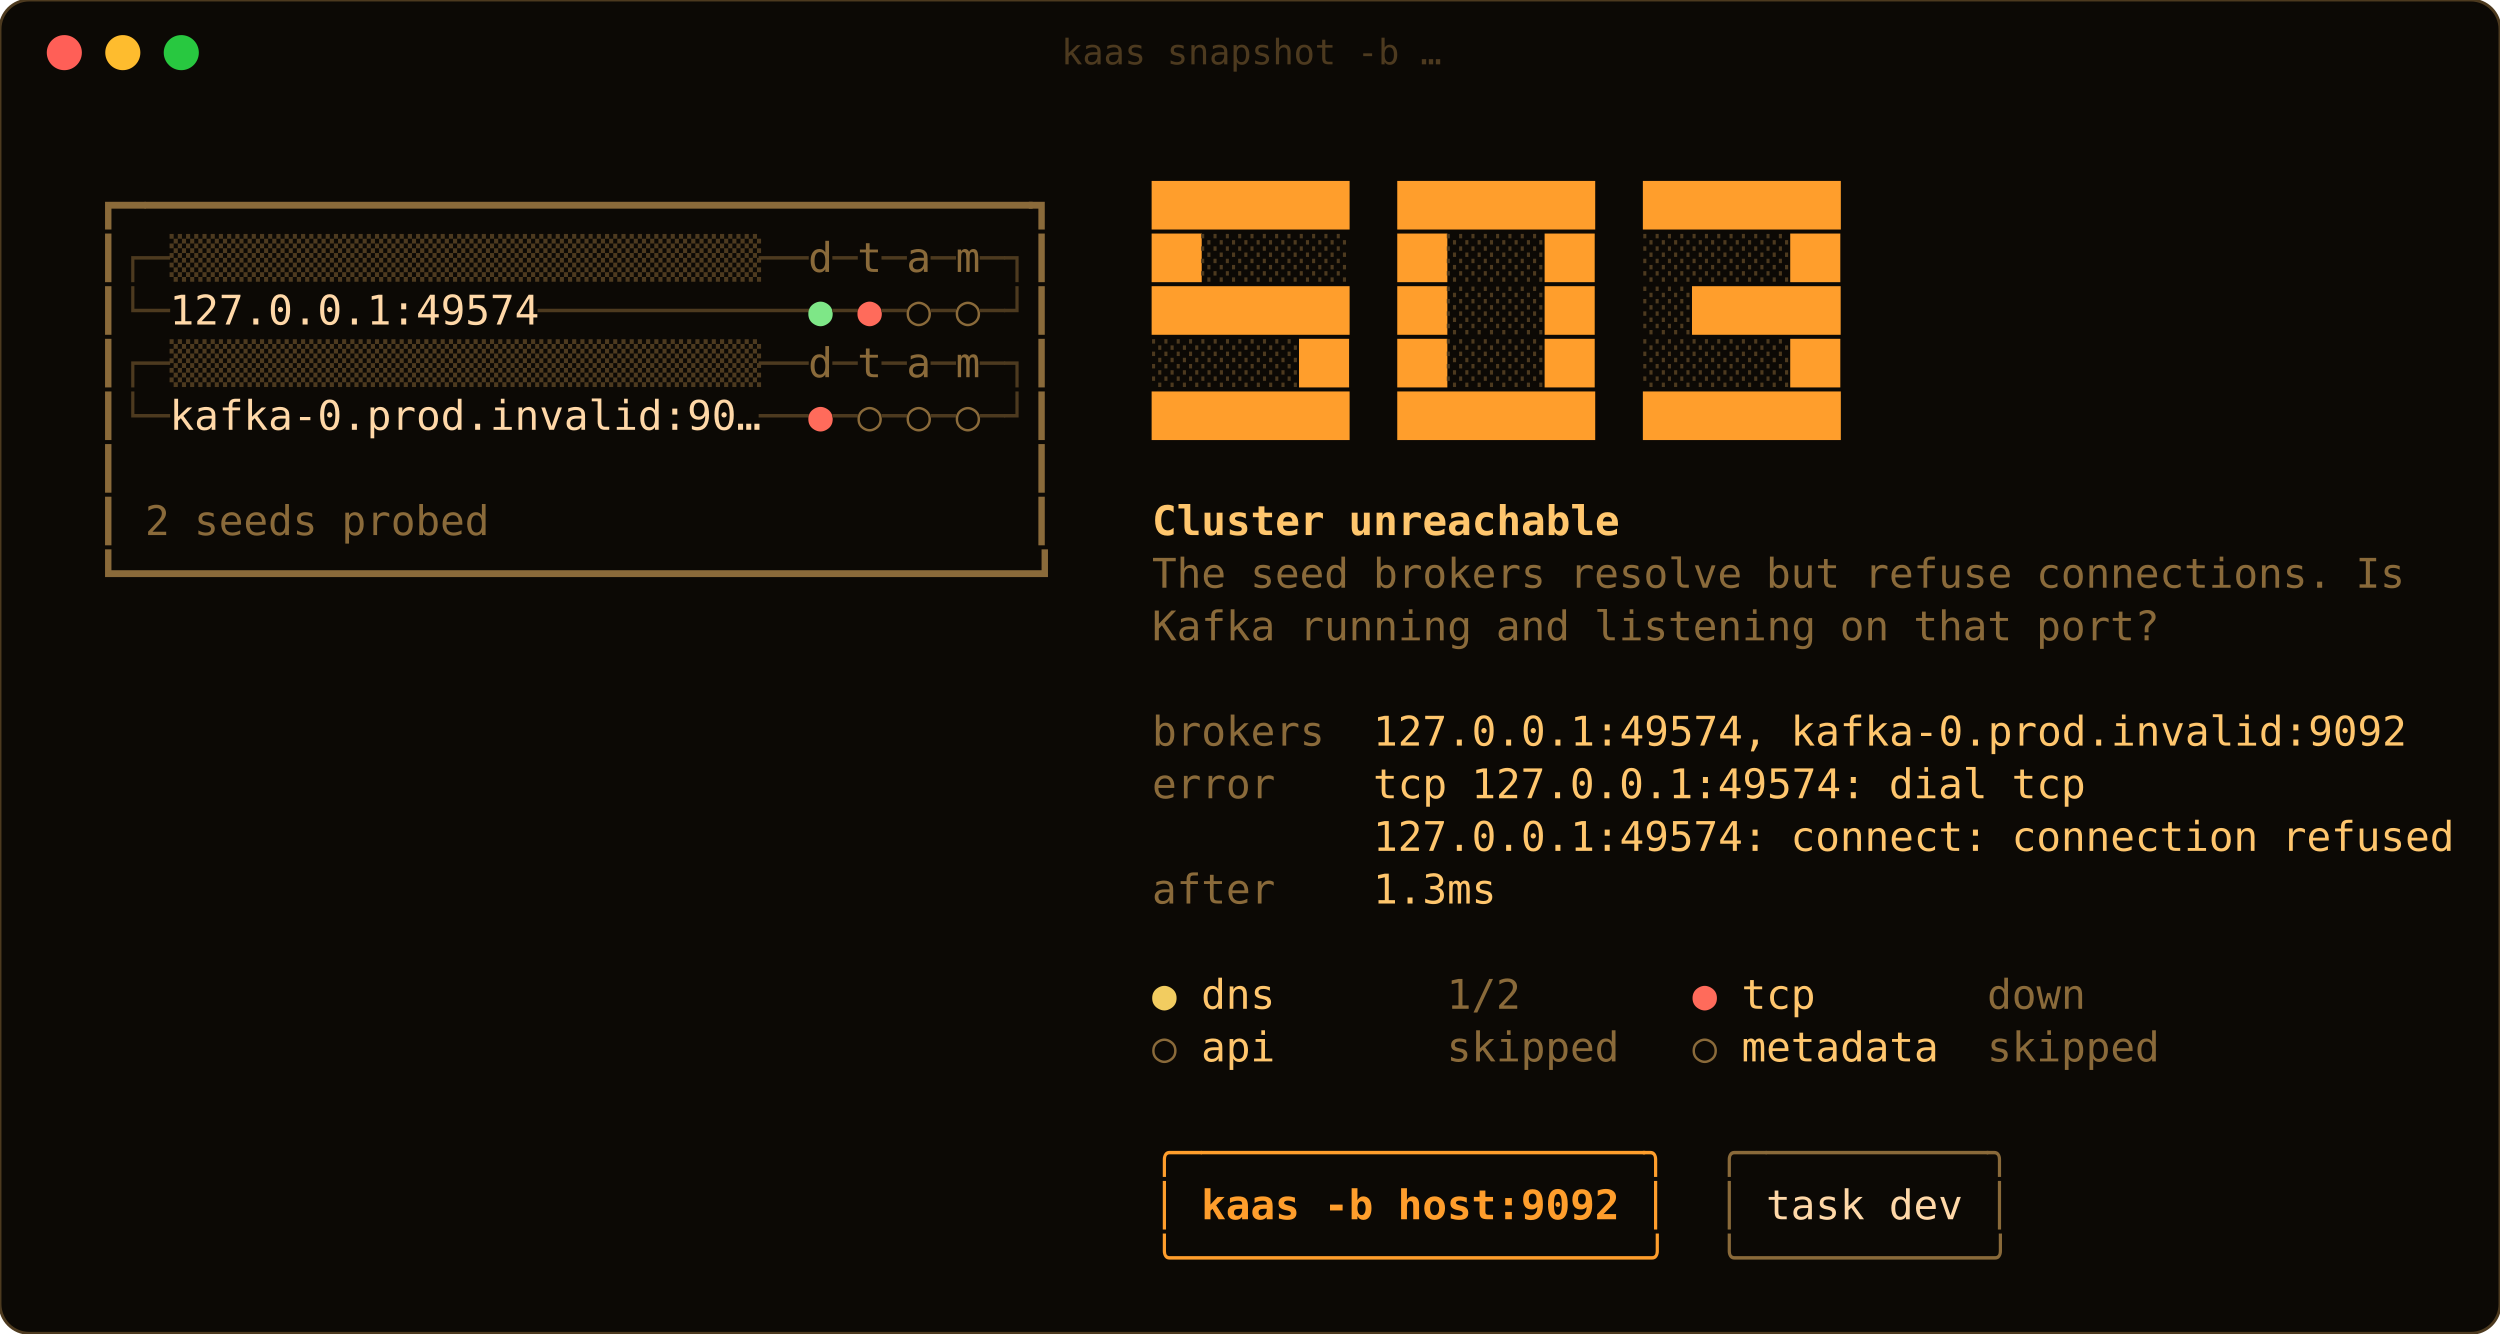
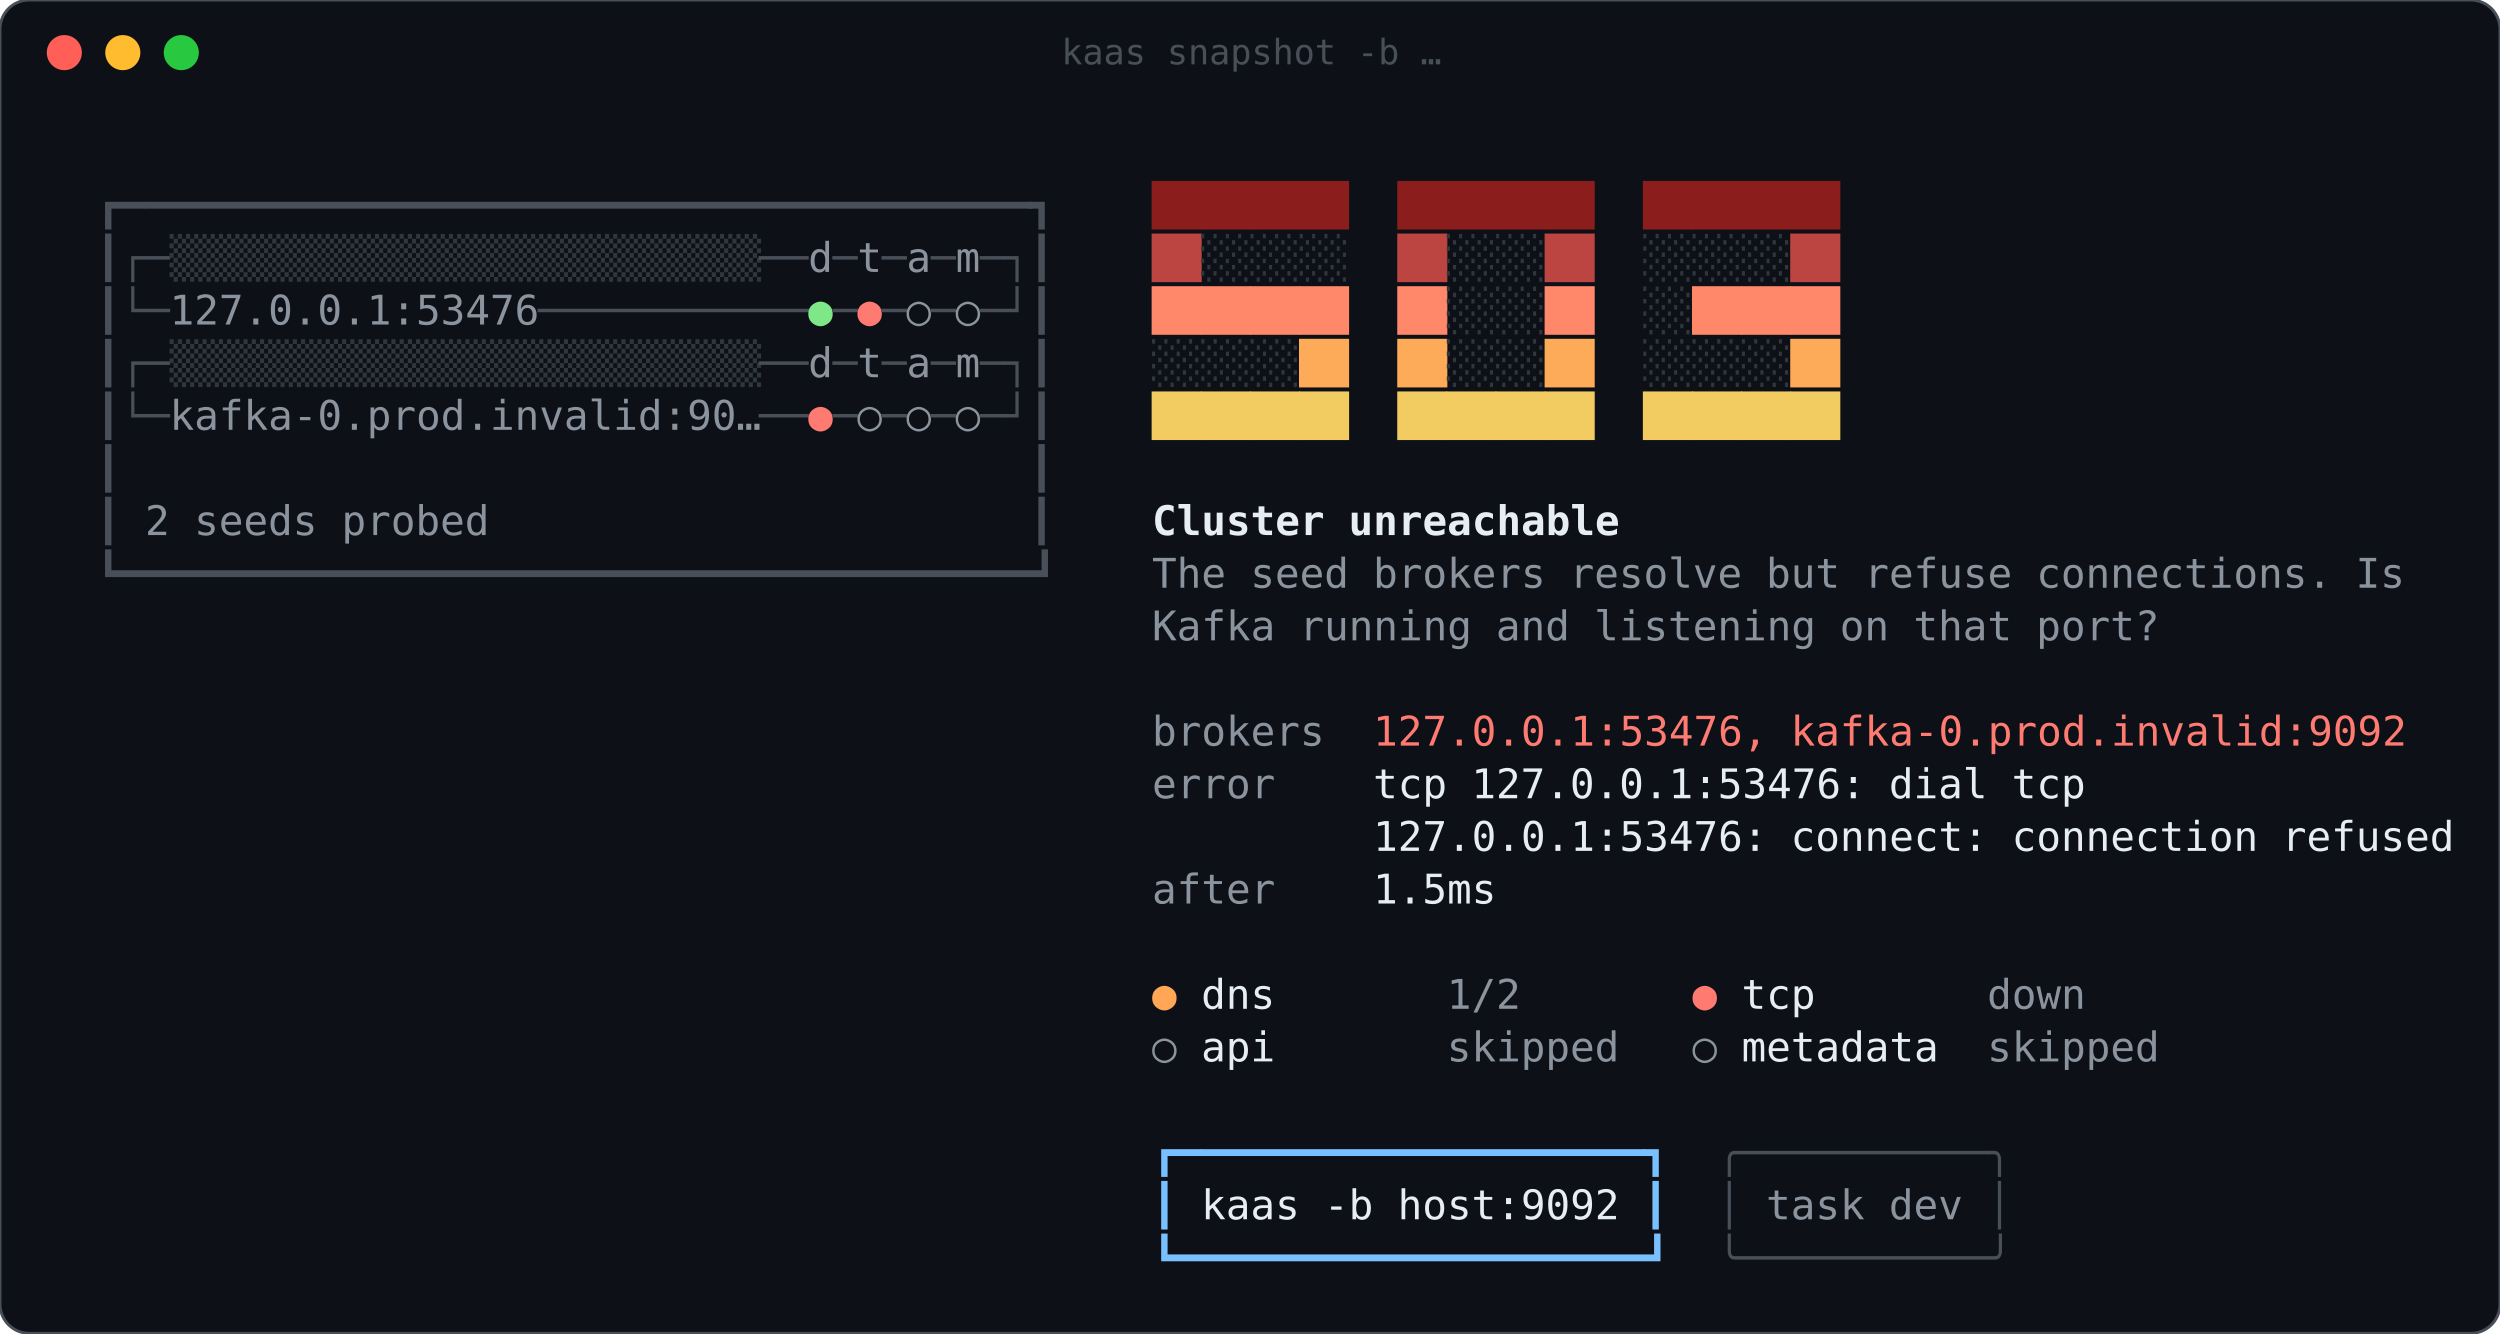
<svg xmlns="http://www.w3.org/2000/svg" width="855" height="456" viewBox="0 0 855 456" role="img" aria-label="kaas snapshot -b …">
-   <rect width="100%" height="100%" rx="10" fill="#0c0905" stroke="#4d3a1f" />
+   <rect width="100%" height="100%" rx="10" fill="#0d1117" stroke="#484f58" />
  <circle cx="22" cy="18" r="6" fill="#ff5f57" />
  <circle cx="42" cy="18" r="6" fill="#febc2e" />
  <circle cx="62" cy="18" r="6" fill="#28c840" />
-   <text x="428" y="22" fill="#4d3a1f" font-family="ui-monospace,SFMono-Regular,Menlo,Consolas,monospace" font-size="12" text-anchor="middle">kaas snapshot -b …</text>
+   <text x="428" y="22" fill="#484f58" font-family="ui-monospace,SFMono-Regular,Menlo,Consolas,monospace" font-size="12" text-anchor="middle">kaas snapshot -b …</text>
  <g font-family="ui-monospace,SFMono-Regular,Menlo,Consolas,'DejaVu Sans Mono',monospace" font-size="14" xml:space="preserve">
-     <text x="32.8" y="75.0" fill="#8a6a3a" textLength="16.8" lengthAdjust="spacingAndGlyphs">┏━</text>
-     <text x="49.6" y="75.0" fill="#8a6a3a" textLength="302.4" lengthAdjust="spacingAndGlyphs">━━━━━━━━━━━━━━━━━━━━━━━━━━━━━━━━━━━━</text>
-     <text x="352.0" y="75.0" fill="#8a6a3a" textLength="8.4" lengthAdjust="spacingAndGlyphs">┓</text>
-     <text x="394.0" y="75.0" fill="#ff9e2c" textLength="67.2" lengthAdjust="spacingAndGlyphs">████████</text>
-     <text x="478.0" y="75.0" fill="#ff9e2c" textLength="67.2" lengthAdjust="spacingAndGlyphs">████████</text>
-     <text x="562.0" y="75.0" fill="#ff9e2c" textLength="67.2" lengthAdjust="spacingAndGlyphs">████████</text>
-     <text x="32.8" y="93.0" fill="#8a6a3a" textLength="8.4" lengthAdjust="spacingAndGlyphs">┃</text>
-     <text x="41.2" y="93.0" fill="#4d3a1f" textLength="16.8" lengthAdjust="spacingAndGlyphs">┌─</text>
-     <text x="58.0" y="93.0" fill="#4d3a1f" textLength="201.6" lengthAdjust="spacingAndGlyphs">▒▒▒▒▒▒▒▒▒▒▒▒▒▒▒▒▒▒▒▒▒▒▒▒</text>
-     <text x="259.6" y="93.0" fill="#4d3a1f" textLength="16.8" lengthAdjust="spacingAndGlyphs">──</text>
-     <text x="276.4" y="93.0" fill="#8a6a3a" textLength="8.4" lengthAdjust="spacingAndGlyphs">d</text>
-     <text x="284.8" y="93.0" fill="#4d3a1f" textLength="8.4" lengthAdjust="spacingAndGlyphs">─</text>
-     <text x="293.2" y="93.0" fill="#8a6a3a" textLength="8.4" lengthAdjust="spacingAndGlyphs">t</text>
-     <text x="301.6" y="93.0" fill="#4d3a1f" textLength="8.4" lengthAdjust="spacingAndGlyphs">─</text>
-     <text x="310.0" y="93.0" fill="#8a6a3a" textLength="8.4" lengthAdjust="spacingAndGlyphs">a</text>
-     <text x="318.4" y="93.0" fill="#4d3a1f" textLength="8.4" lengthAdjust="spacingAndGlyphs">─</text>
-     <text x="326.8" y="93.0" fill="#8a6a3a" textLength="8.4" lengthAdjust="spacingAndGlyphs">m</text>
-     <text x="335.2" y="93.0" fill="#4d3a1f" textLength="8.4" lengthAdjust="spacingAndGlyphs">─</text>
-     <text x="343.6" y="93.0" fill="#4d3a1f" textLength="8.4" lengthAdjust="spacingAndGlyphs">┐</text>
-     <text x="352.0" y="93.0" fill="#8a6a3a" textLength="8.4" lengthAdjust="spacingAndGlyphs">┃</text>
-     <text x="394.0" y="93.0" fill="#ff9e2c" textLength="16.8" lengthAdjust="spacingAndGlyphs">██</text>
-     <text x="410.8" y="93.0" fill="#4d3a1f" textLength="50.4" lengthAdjust="spacingAndGlyphs">░░░░░░</text>
-     <text x="478.0" y="93.0" fill="#ff9e2c" textLength="16.8" lengthAdjust="spacingAndGlyphs">██</text>
-     <text x="494.8" y="93.0" fill="#4d3a1f" textLength="33.6" lengthAdjust="spacingAndGlyphs">░░░░</text>
-     <text x="528.4" y="93.0" fill="#ff9e2c" textLength="16.8" lengthAdjust="spacingAndGlyphs">██</text>
-     <text x="562.0" y="93.0" fill="#4d3a1f" textLength="50.4" lengthAdjust="spacingAndGlyphs">░░░░░░</text>
-     <text x="612.4" y="93.0" fill="#ff9e2c" textLength="16.8" lengthAdjust="spacingAndGlyphs">██</text>
-     <text x="32.8" y="111.0" fill="#8a6a3a" textLength="8.4" lengthAdjust="spacingAndGlyphs">┃</text>
-     <text x="41.2" y="111.0" fill="#4d3a1f" textLength="16.8" lengthAdjust="spacingAndGlyphs">└─</text>
-     <text x="58.0" y="111.0" fill="#ffd8a8" textLength="126.0" lengthAdjust="spacingAndGlyphs">127.0.0.1:49574</text>
-     <text x="184.0" y="111.0" fill="#4d3a1f" textLength="92.4" lengthAdjust="spacingAndGlyphs">───────────</text>
+     <text x="32.8" y="75.0" fill="#484f58" textLength="16.8" lengthAdjust="spacingAndGlyphs">┏━</text>
+     <text x="49.6" y="75.0" fill="#484f58" textLength="302.4" lengthAdjust="spacingAndGlyphs">━━━━━━━━━━━━━━━━━━━━━━━━━━━━━━━━━━━━</text>
+     <text x="352.0" y="75.0" fill="#484f58" textLength="8.4" lengthAdjust="spacingAndGlyphs">┓</text>
+     <text x="394.0" y="75.0" fill="#8b1d1d" textLength="16.8" lengthAdjust="spacingAndGlyphs">██</text>
+     <text x="410.8" y="75.0" fill="#8b1d1d" textLength="16.8" lengthAdjust="spacingAndGlyphs">██</text>
+     <text x="427.6" y="75.0" fill="#8b1d1d" textLength="16.8" lengthAdjust="spacingAndGlyphs">██</text>
+     <text x="444.4" y="75.0" fill="#8b1d1d" textLength="16.8" lengthAdjust="spacingAndGlyphs">██</text>
+     <text x="478.0" y="75.0" fill="#8b1d1d" textLength="16.8" lengthAdjust="spacingAndGlyphs">██</text>
+     <text x="494.8" y="75.0" fill="#8b1d1d" textLength="16.8" lengthAdjust="spacingAndGlyphs">██</text>
+     <text x="511.6" y="75.0" fill="#8b1d1d" textLength="16.8" lengthAdjust="spacingAndGlyphs">██</text>
+     <text x="528.4" y="75.0" fill="#8b1d1d" textLength="16.8" lengthAdjust="spacingAndGlyphs">██</text>
+     <text x="562.0" y="75.0" fill="#8b1d1d" textLength="16.8" lengthAdjust="spacingAndGlyphs">██</text>
+     <text x="578.8" y="75.0" fill="#8b1d1d" textLength="16.8" lengthAdjust="spacingAndGlyphs">██</text>
+     <text x="595.6" y="75.0" fill="#8b1d1d" textLength="16.8" lengthAdjust="spacingAndGlyphs">██</text>
+     <text x="612.4" y="75.0" fill="#8b1d1d" textLength="16.8" lengthAdjust="spacingAndGlyphs">██</text>
+     <text x="32.8" y="93.0" fill="#484f58" textLength="8.4" lengthAdjust="spacingAndGlyphs">┃</text>
+     <text x="41.2" y="93.0" fill="#484f58" textLength="16.8" lengthAdjust="spacingAndGlyphs">┌─</text>
+     <text x="58.0" y="93.0" fill="#30363d" textLength="201.6" lengthAdjust="spacingAndGlyphs">▒▒▒▒▒▒▒▒▒▒▒▒▒▒▒▒▒▒▒▒▒▒▒▒</text>
+     <text x="259.6" y="93.0" fill="#484f58" textLength="16.8" lengthAdjust="spacingAndGlyphs">──</text>
+     <text x="276.4" y="93.0" fill="#8b949e" textLength="8.4" lengthAdjust="spacingAndGlyphs">d</text>
+     <text x="284.8" y="93.0" fill="#484f58" textLength="8.4" lengthAdjust="spacingAndGlyphs">─</text>
+     <text x="293.2" y="93.0" fill="#8b949e" textLength="8.4" lengthAdjust="spacingAndGlyphs">t</text>
+     <text x="301.6" y="93.0" fill="#484f58" textLength="8.4" lengthAdjust="spacingAndGlyphs">─</text>
+     <text x="310.0" y="93.0" fill="#8b949e" textLength="8.4" lengthAdjust="spacingAndGlyphs">a</text>
+     <text x="318.4" y="93.0" fill="#484f58" textLength="8.4" lengthAdjust="spacingAndGlyphs">─</text>
+     <text x="326.8" y="93.0" fill="#8b949e" textLength="8.4" lengthAdjust="spacingAndGlyphs">m</text>
+     <text x="335.2" y="93.0" fill="#484f58" textLength="8.4" lengthAdjust="spacingAndGlyphs">─</text>
+     <text x="343.6" y="93.0" fill="#484f58" textLength="8.4" lengthAdjust="spacingAndGlyphs">┐</text>
+     <text x="352.0" y="93.0" fill="#484f58" textLength="8.4" lengthAdjust="spacingAndGlyphs">┃</text>
+     <text x="394.0" y="93.0" fill="#bd4541" textLength="16.8" lengthAdjust="spacingAndGlyphs">██</text>
+     <text x="410.8" y="93.0" fill="#30363d" textLength="50.4" lengthAdjust="spacingAndGlyphs">░░░░░░</text>
+     <text x="478.0" y="93.0" fill="#bd4541" textLength="16.8" lengthAdjust="spacingAndGlyphs">██</text>
+     <text x="494.8" y="93.0" fill="#30363d" textLength="33.6" lengthAdjust="spacingAndGlyphs">░░░░</text>
+     <text x="528.4" y="93.0" fill="#bd4541" textLength="16.8" lengthAdjust="spacingAndGlyphs">██</text>
+     <text x="562.0" y="93.0" fill="#30363d" textLength="50.4" lengthAdjust="spacingAndGlyphs">░░░░░░</text>
+     <text x="612.4" y="93.0" fill="#bd4541" textLength="16.8" lengthAdjust="spacingAndGlyphs">██</text>
+     <text x="32.8" y="111.0" fill="#484f58" textLength="8.4" lengthAdjust="spacingAndGlyphs">┃</text>
+     <text x="41.2" y="111.0" fill="#484f58" textLength="16.8" lengthAdjust="spacingAndGlyphs">└─</text>
+     <text x="58.0" y="111.0" fill="#8b949e" textLength="126.0" lengthAdjust="spacingAndGlyphs">127.0.0.1:53476</text>
+     <text x="184.0" y="111.0" fill="#484f58" textLength="92.4" lengthAdjust="spacingAndGlyphs">───────────</text>
    <text x="276.4" y="111.0" fill="#7ee787" textLength="8.4" lengthAdjust="spacingAndGlyphs">●</text>
-     <text x="284.8" y="111.0" fill="#4d3a1f" textLength="8.4" lengthAdjust="spacingAndGlyphs">─</text>
-     <text x="293.2" y="111.0" fill="#ff6b5b" textLength="8.4" lengthAdjust="spacingAndGlyphs">●</text>
-     <text x="301.6" y="111.0" fill="#4d3a1f" textLength="8.4" lengthAdjust="spacingAndGlyphs">─</text>
-     <text x="310.0" y="111.0" fill="#8a6a3a" textLength="8.4" lengthAdjust="spacingAndGlyphs">○</text>
-     <text x="318.4" y="111.0" fill="#4d3a1f" textLength="8.4" lengthAdjust="spacingAndGlyphs">─</text>
-     <text x="326.8" y="111.0" fill="#8a6a3a" textLength="8.4" lengthAdjust="spacingAndGlyphs">○</text>
-     <text x="335.2" y="111.0" fill="#4d3a1f" textLength="8.4" lengthAdjust="spacingAndGlyphs">─</text>
-     <text x="343.6" y="111.0" fill="#4d3a1f" textLength="8.4" lengthAdjust="spacingAndGlyphs">┘</text>
-     <text x="352.0" y="111.0" fill="#8a6a3a" textLength="8.4" lengthAdjust="spacingAndGlyphs">┃</text>
-     <text x="394.0" y="111.0" fill="#ff9e2c" textLength="67.2" lengthAdjust="spacingAndGlyphs">████████</text>
-     <text x="478.0" y="111.0" fill="#ff9e2c" textLength="16.8" lengthAdjust="spacingAndGlyphs">██</text>
-     <text x="494.8" y="111.0" fill="#4d3a1f" textLength="33.6" lengthAdjust="spacingAndGlyphs">░░░░</text>
-     <text x="528.4" y="111.0" fill="#ff9e2c" textLength="16.8" lengthAdjust="spacingAndGlyphs">██</text>
-     <text x="562.0" y="111.0" fill="#4d3a1f" textLength="16.8" lengthAdjust="spacingAndGlyphs">░░</text>
-     <text x="578.8" y="111.0" fill="#ff9e2c" textLength="50.4" lengthAdjust="spacingAndGlyphs">██████</text>
-     <text x="32.8" y="129.0" fill="#8a6a3a" textLength="8.4" lengthAdjust="spacingAndGlyphs">┃</text>
-     <text x="41.2" y="129.0" fill="#4d3a1f" textLength="16.8" lengthAdjust="spacingAndGlyphs">┌─</text>
-     <text x="58.0" y="129.0" fill="#4d3a1f" textLength="201.6" lengthAdjust="spacingAndGlyphs">▒▒▒▒▒▒▒▒▒▒▒▒▒▒▒▒▒▒▒▒▒▒▒▒</text>
-     <text x="259.6" y="129.0" fill="#4d3a1f" textLength="16.8" lengthAdjust="spacingAndGlyphs">──</text>
-     <text x="276.4" y="129.0" fill="#8a6a3a" textLength="8.4" lengthAdjust="spacingAndGlyphs">d</text>
-     <text x="284.8" y="129.0" fill="#4d3a1f" textLength="8.4" lengthAdjust="spacingAndGlyphs">─</text>
-     <text x="293.2" y="129.0" fill="#8a6a3a" textLength="8.4" lengthAdjust="spacingAndGlyphs">t</text>
-     <text x="301.6" y="129.0" fill="#4d3a1f" textLength="8.4" lengthAdjust="spacingAndGlyphs">─</text>
-     <text x="310.0" y="129.0" fill="#8a6a3a" textLength="8.4" lengthAdjust="spacingAndGlyphs">a</text>
-     <text x="318.4" y="129.0" fill="#4d3a1f" textLength="8.4" lengthAdjust="spacingAndGlyphs">─</text>
-     <text x="326.8" y="129.0" fill="#8a6a3a" textLength="8.4" lengthAdjust="spacingAndGlyphs">m</text>
-     <text x="335.2" y="129.0" fill="#4d3a1f" textLength="8.4" lengthAdjust="spacingAndGlyphs">─</text>
-     <text x="343.6" y="129.0" fill="#4d3a1f" textLength="8.4" lengthAdjust="spacingAndGlyphs">┐</text>
-     <text x="352.0" y="129.0" fill="#8a6a3a" textLength="8.4" lengthAdjust="spacingAndGlyphs">┃</text>
-     <text x="394.0" y="129.0" fill="#4d3a1f" textLength="50.4" lengthAdjust="spacingAndGlyphs">░░░░░░</text>
-     <text x="444.4" y="129.0" fill="#ff9e2c" textLength="16.8" lengthAdjust="spacingAndGlyphs">██</text>
-     <text x="478.0" y="129.0" fill="#ff9e2c" textLength="16.8" lengthAdjust="spacingAndGlyphs">██</text>
-     <text x="494.8" y="129.0" fill="#4d3a1f" textLength="33.6" lengthAdjust="spacingAndGlyphs">░░░░</text>
-     <text x="528.4" y="129.0" fill="#ff9e2c" textLength="16.8" lengthAdjust="spacingAndGlyphs">██</text>
-     <text x="562.0" y="129.0" fill="#4d3a1f" textLength="50.4" lengthAdjust="spacingAndGlyphs">░░░░░░</text>
-     <text x="612.4" y="129.0" fill="#ff9e2c" textLength="16.8" lengthAdjust="spacingAndGlyphs">██</text>
-     <text x="32.8" y="147.0" fill="#8a6a3a" textLength="8.4" lengthAdjust="spacingAndGlyphs">┃</text>
-     <text x="41.2" y="147.0" fill="#4d3a1f" textLength="16.8" lengthAdjust="spacingAndGlyphs">└─</text>
-     <text x="58.0" y="147.0" fill="#ffd8a8" textLength="201.6" lengthAdjust="spacingAndGlyphs">kafka-0.prod.invalid:90…</text>
-     <text x="259.6" y="147.0" fill="#4d3a1f" textLength="16.8" lengthAdjust="spacingAndGlyphs">──</text>
-     <text x="276.4" y="147.0" fill="#ff6b5b" textLength="8.4" lengthAdjust="spacingAndGlyphs">●</text>
-     <text x="284.8" y="147.0" fill="#4d3a1f" textLength="8.4" lengthAdjust="spacingAndGlyphs">─</text>
-     <text x="293.2" y="147.0" fill="#8a6a3a" textLength="8.4" lengthAdjust="spacingAndGlyphs">○</text>
-     <text x="301.6" y="147.0" fill="#4d3a1f" textLength="8.4" lengthAdjust="spacingAndGlyphs">─</text>
-     <text x="310.0" y="147.0" fill="#8a6a3a" textLength="8.4" lengthAdjust="spacingAndGlyphs">○</text>
-     <text x="318.4" y="147.0" fill="#4d3a1f" textLength="8.4" lengthAdjust="spacingAndGlyphs">─</text>
-     <text x="326.8" y="147.0" fill="#8a6a3a" textLength="8.4" lengthAdjust="spacingAndGlyphs">○</text>
-     <text x="335.2" y="147.0" fill="#4d3a1f" textLength="8.4" lengthAdjust="spacingAndGlyphs">─</text>
-     <text x="343.6" y="147.0" fill="#4d3a1f" textLength="8.4" lengthAdjust="spacingAndGlyphs">┘</text>
-     <text x="352.0" y="147.0" fill="#8a6a3a" textLength="8.4" lengthAdjust="spacingAndGlyphs">┃</text>
-     <text x="394.0" y="147.0" fill="#ff9e2c" textLength="67.2" lengthAdjust="spacingAndGlyphs">████████</text>
-     <text x="478.0" y="147.0" fill="#ff9e2c" textLength="67.2" lengthAdjust="spacingAndGlyphs">████████</text>
-     <text x="562.0" y="147.0" fill="#ff9e2c" textLength="67.2" lengthAdjust="spacingAndGlyphs">████████</text>
-     <text x="32.8" y="165.0" fill="#8a6a3a" textLength="8.4" lengthAdjust="spacingAndGlyphs">┃</text>
-     <text x="352.0" y="165.0" fill="#8a6a3a" textLength="8.4" lengthAdjust="spacingAndGlyphs">┃</text>
-     <text x="32.8" y="183.0" fill="#8a6a3a" textLength="8.4" lengthAdjust="spacingAndGlyphs">┃</text>
-     <text x="49.6" y="183.0" fill="#8a6a3a" textLength="8.4" lengthAdjust="spacingAndGlyphs">2</text>
-     <text x="66.4" y="183.0" fill="#8a6a3a" textLength="42.0" lengthAdjust="spacingAndGlyphs">seeds</text>
-     <text x="116.8" y="183.0" fill="#8a6a3a" textLength="50.4" lengthAdjust="spacingAndGlyphs">probed</text>
-     <text x="352.0" y="183.0" fill="#8a6a3a" textLength="8.4" lengthAdjust="spacingAndGlyphs">┃</text>
-     <text x="394.0" y="183.0" fill="#ffc66d" font-weight="bold" textLength="58.8" lengthAdjust="spacingAndGlyphs">Cluster</text>
-     <text x="461.2" y="183.0" fill="#ffc66d" font-weight="bold" textLength="92.4" lengthAdjust="spacingAndGlyphs">unreachable</text>
-     <text x="32.8" y="201.0" fill="#8a6a3a" textLength="327.6" lengthAdjust="spacingAndGlyphs">┗━━━━━━━━━━━━━━━━━━━━━━━━━━━━━━━━━━━━━┛</text>
-     <text x="394.0" y="201.0" fill="#8a6a3a" textLength="25.2" lengthAdjust="spacingAndGlyphs">The</text>
-     <text x="427.6" y="201.0" fill="#8a6a3a" textLength="33.6" lengthAdjust="spacingAndGlyphs">seed</text>
-     <text x="469.6" y="201.0" fill="#8a6a3a" textLength="58.8" lengthAdjust="spacingAndGlyphs">brokers</text>
-     <text x="536.8" y="201.0" fill="#8a6a3a" textLength="58.8" lengthAdjust="spacingAndGlyphs">resolve</text>
-     <text x="604.0" y="201.0" fill="#8a6a3a" textLength="25.2" lengthAdjust="spacingAndGlyphs">but</text>
-     <text x="637.6" y="201.0" fill="#8a6a3a" textLength="50.4" lengthAdjust="spacingAndGlyphs">refuse</text>
-     <text x="696.4" y="201.0" fill="#8a6a3a" textLength="100.8" lengthAdjust="spacingAndGlyphs">connections.</text>
-     <text x="805.6" y="201.0" fill="#8a6a3a" textLength="16.8" lengthAdjust="spacingAndGlyphs">Is</text>
-     <text x="394.0" y="219.0" fill="#8a6a3a" textLength="42.0" lengthAdjust="spacingAndGlyphs">Kafka</text>
-     <text x="444.4" y="219.0" fill="#8a6a3a" textLength="58.8" lengthAdjust="spacingAndGlyphs">running</text>
-     <text x="511.6" y="219.0" fill="#8a6a3a" textLength="25.2" lengthAdjust="spacingAndGlyphs">and</text>
-     <text x="545.2" y="219.0" fill="#8a6a3a" textLength="75.6" lengthAdjust="spacingAndGlyphs">listening</text>
-     <text x="629.2" y="219.0" fill="#8a6a3a" textLength="16.8" lengthAdjust="spacingAndGlyphs">on</text>
-     <text x="654.4" y="219.0" fill="#8a6a3a" textLength="33.6" lengthAdjust="spacingAndGlyphs">that</text>
-     <text x="696.4" y="219.0" fill="#8a6a3a" textLength="42.0" lengthAdjust="spacingAndGlyphs">port?</text>
-     <text x="394.0" y="255.0" fill="#8a6a3a" textLength="58.8" lengthAdjust="spacingAndGlyphs">brokers</text>
-     <text x="469.6" y="255.0" fill="#ffc66d" textLength="134.4" lengthAdjust="spacingAndGlyphs">127.0.0.1:49574,</text>
-     <text x="612.4" y="255.0" fill="#ffc66d" textLength="210.0" lengthAdjust="spacingAndGlyphs">kafka-0.prod.invalid:9092</text>
-     <text x="394.0" y="273.0" fill="#8a6a3a" textLength="42.0" lengthAdjust="spacingAndGlyphs">error</text>
-     <text x="469.6" y="273.0" fill="#ffc66d" textLength="25.2" lengthAdjust="spacingAndGlyphs">tcp</text>
-     <text x="503.2" y="273.0" fill="#ffc66d" textLength="134.4" lengthAdjust="spacingAndGlyphs">127.0.0.1:49574:</text>
-     <text x="646.0" y="273.0" fill="#ffc66d" textLength="33.6" lengthAdjust="spacingAndGlyphs">dial</text>
-     <text x="688.0" y="273.0" fill="#ffc66d" textLength="25.2" lengthAdjust="spacingAndGlyphs">tcp</text>
-     <text x="469.6" y="291.0" fill="#ffc66d" textLength="134.4" lengthAdjust="spacingAndGlyphs">127.0.0.1:49574:</text>
-     <text x="612.4" y="291.0" fill="#ffc66d" textLength="67.2" lengthAdjust="spacingAndGlyphs">connect:</text>
-     <text x="688.0" y="291.0" fill="#ffc66d" textLength="84.0" lengthAdjust="spacingAndGlyphs">connection</text>
-     <text x="780.4" y="291.0" fill="#ffc66d" textLength="58.8" lengthAdjust="spacingAndGlyphs">refused</text>
-     <text x="394.0" y="309.0" fill="#8a6a3a" textLength="42.0" lengthAdjust="spacingAndGlyphs">after</text>
-     <text x="469.6" y="309.0" fill="#ffc66d" textLength="42.0" lengthAdjust="spacingAndGlyphs">1.3ms</text>
-     <text x="394.0" y="345.0" fill="#f2cc60" textLength="8.4" lengthAdjust="spacingAndGlyphs">●</text>
-     <text x="410.8" y="345.0" fill="#ffc66d" textLength="25.2" lengthAdjust="spacingAndGlyphs">dns</text>
-     <text x="494.8" y="345.0" fill="#8a6a3a" textLength="25.2" lengthAdjust="spacingAndGlyphs">1/2</text>
-     <text x="578.8" y="345.0" fill="#ff6b5b" textLength="8.4" lengthAdjust="spacingAndGlyphs">●</text>
-     <text x="595.6" y="345.0" fill="#ffc66d" textLength="25.2" lengthAdjust="spacingAndGlyphs">tcp</text>
-     <text x="679.6" y="345.0" fill="#8a6a3a" textLength="33.6" lengthAdjust="spacingAndGlyphs">down</text>
-     <text x="394.0" y="363.0" fill="#8a6a3a" textLength="8.4" lengthAdjust="spacingAndGlyphs">○</text>
-     <text x="410.8" y="363.0" fill="#ffc66d" textLength="25.2" lengthAdjust="spacingAndGlyphs">api</text>
-     <text x="494.8" y="363.0" fill="#8a6a3a" textLength="58.8" lengthAdjust="spacingAndGlyphs">skipped</text>
-     <text x="578.8" y="363.0" fill="#8a6a3a" textLength="8.4" lengthAdjust="spacingAndGlyphs">○</text>
-     <text x="595.6" y="363.0" fill="#ffc66d" textLength="67.2" lengthAdjust="spacingAndGlyphs">metadata</text>
-     <text x="679.6" y="363.0" fill="#8a6a3a" textLength="58.8" lengthAdjust="spacingAndGlyphs">skipped</text>
-     <text x="394.0" y="399.0" fill="#ff9e2c" textLength="16.8" lengthAdjust="spacingAndGlyphs">╭─</text>
-     <text x="410.8" y="399.0" fill="#ff9e2c" textLength="151.2" lengthAdjust="spacingAndGlyphs">──────────────────</text>
-     <text x="562.0" y="399.0" fill="#ff9e2c" textLength="8.4" lengthAdjust="spacingAndGlyphs">╮</text>
-     <text x="587.2" y="399.0" fill="#8a6a3a" textLength="16.8" lengthAdjust="spacingAndGlyphs">╭─</text>
-     <text x="604.0" y="399.0" fill="#8a6a3a" textLength="75.6" lengthAdjust="spacingAndGlyphs">─────────</text>
-     <text x="679.6" y="399.0" fill="#8a6a3a" textLength="8.4" lengthAdjust="spacingAndGlyphs">╮</text>
-     <text x="394.0" y="417.0" fill="#ff9e2c" textLength="8.4" lengthAdjust="spacingAndGlyphs">│</text>
-     <text x="410.8" y="417.0" fill="#ff9e2c" font-weight="bold" textLength="33.6" lengthAdjust="spacingAndGlyphs">kaas</text>
-     <text x="452.8" y="417.0" fill="#ff9e2c" font-weight="bold" textLength="16.8" lengthAdjust="spacingAndGlyphs">-b</text>
-     <text x="478.0" y="417.0" fill="#ff9e2c" font-weight="bold" textLength="75.6" lengthAdjust="spacingAndGlyphs">host:9092</text>
-     <text x="562.0" y="417.0" fill="#ff9e2c" textLength="8.4" lengthAdjust="spacingAndGlyphs">│</text>
-     <text x="587.2" y="417.0" fill="#8a6a3a" textLength="8.4" lengthAdjust="spacingAndGlyphs">│</text>
-     <text x="604.0" y="417.0" fill="#ffd8a8" textLength="33.6" lengthAdjust="spacingAndGlyphs">task</text>
-     <text x="646.0" y="417.0" fill="#ffd8a8" textLength="25.2" lengthAdjust="spacingAndGlyphs">dev</text>
-     <text x="679.6" y="417.0" fill="#8a6a3a" textLength="8.4" lengthAdjust="spacingAndGlyphs">│</text>
-     <text x="394.0" y="435.0" fill="#ff9e2c" textLength="176.4" lengthAdjust="spacingAndGlyphs">╰───────────────────╯</text>
-     <text x="587.2" y="435.0" fill="#8a6a3a" textLength="100.8" lengthAdjust="spacingAndGlyphs">╰──────────╯</text>
+     <text x="284.8" y="111.0" fill="#484f58" textLength="8.4" lengthAdjust="spacingAndGlyphs">─</text>
+     <text x="293.2" y="111.0" fill="#ff7b72" textLength="8.4" lengthAdjust="spacingAndGlyphs">●</text>
+     <text x="301.6" y="111.0" fill="#484f58" textLength="8.4" lengthAdjust="spacingAndGlyphs">─</text>
+     <text x="310.0" y="111.0" fill="#8b949e" textLength="8.4" lengthAdjust="spacingAndGlyphs">○</text>
+     <text x="318.4" y="111.0" fill="#484f58" textLength="8.4" lengthAdjust="spacingAndGlyphs">─</text>
+     <text x="326.8" y="111.0" fill="#8b949e" textLength="8.4" lengthAdjust="spacingAndGlyphs">○</text>
+     <text x="335.2" y="111.0" fill="#484f58" textLength="8.4" lengthAdjust="spacingAndGlyphs">─</text>
+     <text x="343.6" y="111.0" fill="#484f58" textLength="8.4" lengthAdjust="spacingAndGlyphs">┘</text>
+     <text x="352.0" y="111.0" fill="#484f58" textLength="8.4" lengthAdjust="spacingAndGlyphs">┃</text>
+     <text x="394.0" y="111.0" fill="#ff876a" textLength="16.8" lengthAdjust="spacingAndGlyphs">██</text>
+     <text x="410.8" y="111.0" fill="#ff876a" textLength="16.8" lengthAdjust="spacingAndGlyphs">██</text>
+     <text x="427.6" y="111.0" fill="#ff876a" textLength="16.8" lengthAdjust="spacingAndGlyphs">██</text>
+     <text x="444.4" y="111.0" fill="#ff876a" textLength="16.8" lengthAdjust="spacingAndGlyphs">██</text>
+     <text x="478.0" y="111.0" fill="#ff876a" textLength="16.8" lengthAdjust="spacingAndGlyphs">██</text>
+     <text x="494.8" y="111.0" fill="#30363d" textLength="33.6" lengthAdjust="spacingAndGlyphs">░░░░</text>
+     <text x="528.4" y="111.0" fill="#ff876a" textLength="16.8" lengthAdjust="spacingAndGlyphs">██</text>
+     <text x="562.0" y="111.0" fill="#30363d" textLength="16.8" lengthAdjust="spacingAndGlyphs">░░</text>
+     <text x="578.8" y="111.0" fill="#ff876a" textLength="16.8" lengthAdjust="spacingAndGlyphs">██</text>
+     <text x="595.6" y="111.0" fill="#ff876a" textLength="16.8" lengthAdjust="spacingAndGlyphs">██</text>
+     <text x="612.4" y="111.0" fill="#ff876a" textLength="16.8" lengthAdjust="spacingAndGlyphs">██</text>
+     <text x="32.8" y="129.0" fill="#484f58" textLength="8.4" lengthAdjust="spacingAndGlyphs">┃</text>
+     <text x="41.2" y="129.0" fill="#484f58" textLength="16.8" lengthAdjust="spacingAndGlyphs">┌─</text>
+     <text x="58.0" y="129.0" fill="#30363d" textLength="201.6" lengthAdjust="spacingAndGlyphs">▒▒▒▒▒▒▒▒▒▒▒▒▒▒▒▒▒▒▒▒▒▒▒▒</text>
+     <text x="259.6" y="129.0" fill="#484f58" textLength="16.8" lengthAdjust="spacingAndGlyphs">──</text>
+     <text x="276.4" y="129.0" fill="#8b949e" textLength="8.4" lengthAdjust="spacingAndGlyphs">d</text>
+     <text x="284.8" y="129.0" fill="#484f58" textLength="8.4" lengthAdjust="spacingAndGlyphs">─</text>
+     <text x="293.2" y="129.0" fill="#8b949e" textLength="8.4" lengthAdjust="spacingAndGlyphs">t</text>
+     <text x="301.6" y="129.0" fill="#484f58" textLength="8.4" lengthAdjust="spacingAndGlyphs">─</text>
+     <text x="310.0" y="129.0" fill="#8b949e" textLength="8.4" lengthAdjust="spacingAndGlyphs">a</text>
+     <text x="318.4" y="129.0" fill="#484f58" textLength="8.4" lengthAdjust="spacingAndGlyphs">─</text>
+     <text x="326.8" y="129.0" fill="#8b949e" textLength="8.4" lengthAdjust="spacingAndGlyphs">m</text>
+     <text x="335.2" y="129.0" fill="#484f58" textLength="8.4" lengthAdjust="spacingAndGlyphs">─</text>
+     <text x="343.6" y="129.0" fill="#484f58" textLength="8.4" lengthAdjust="spacingAndGlyphs">┐</text>
+     <text x="352.0" y="129.0" fill="#484f58" textLength="8.4" lengthAdjust="spacingAndGlyphs">┃</text>
+     <text x="394.0" y="129.0" fill="#30363d" textLength="50.4" lengthAdjust="spacingAndGlyphs">░░░░░░</text>
+     <text x="444.4" y="129.0" fill="#fdab58" textLength="16.8" lengthAdjust="spacingAndGlyphs">██</text>
+     <text x="478.0" y="129.0" fill="#fdab58" textLength="16.8" lengthAdjust="spacingAndGlyphs">██</text>
+     <text x="494.8" y="129.0" fill="#30363d" textLength="33.6" lengthAdjust="spacingAndGlyphs">░░░░</text>
+     <text x="528.4" y="129.0" fill="#fdab58" textLength="16.8" lengthAdjust="spacingAndGlyphs">██</text>
+     <text x="562.0" y="129.0" fill="#30363d" textLength="50.4" lengthAdjust="spacingAndGlyphs">░░░░░░</text>
+     <text x="612.4" y="129.0" fill="#fdab58" textLength="16.8" lengthAdjust="spacingAndGlyphs">██</text>
+     <text x="32.8" y="147.0" fill="#484f58" textLength="8.4" lengthAdjust="spacingAndGlyphs">┃</text>
+     <text x="41.2" y="147.0" fill="#484f58" textLength="16.8" lengthAdjust="spacingAndGlyphs">└─</text>
+     <text x="58.0" y="147.0" fill="#8b949e" textLength="201.6" lengthAdjust="spacingAndGlyphs">kafka-0.prod.invalid:90…</text>
+     <text x="259.6" y="147.0" fill="#484f58" textLength="16.8" lengthAdjust="spacingAndGlyphs">──</text>
+     <text x="276.4" y="147.0" fill="#ff7b72" textLength="8.4" lengthAdjust="spacingAndGlyphs">●</text>
+     <text x="284.8" y="147.0" fill="#484f58" textLength="8.4" lengthAdjust="spacingAndGlyphs">─</text>
+     <text x="293.2" y="147.0" fill="#8b949e" textLength="8.4" lengthAdjust="spacingAndGlyphs">○</text>
+     <text x="301.6" y="147.0" fill="#484f58" textLength="8.4" lengthAdjust="spacingAndGlyphs">─</text>
+     <text x="310.0" y="147.0" fill="#8b949e" textLength="8.4" lengthAdjust="spacingAndGlyphs">○</text>
+     <text x="318.4" y="147.0" fill="#484f58" textLength="8.4" lengthAdjust="spacingAndGlyphs">─</text>
+     <text x="326.8" y="147.0" fill="#8b949e" textLength="8.4" lengthAdjust="spacingAndGlyphs">○</text>
+     <text x="335.2" y="147.0" fill="#484f58" textLength="8.4" lengthAdjust="spacingAndGlyphs">─</text>
+     <text x="343.6" y="147.0" fill="#484f58" textLength="8.4" lengthAdjust="spacingAndGlyphs">┘</text>
+     <text x="352.0" y="147.0" fill="#484f58" textLength="8.4" lengthAdjust="spacingAndGlyphs">┃</text>
+     <text x="394.0" y="147.0" fill="#f2cc60" textLength="16.8" lengthAdjust="spacingAndGlyphs">██</text>
+     <text x="410.8" y="147.0" fill="#f2cc60" textLength="16.8" lengthAdjust="spacingAndGlyphs">██</text>
+     <text x="427.6" y="147.0" fill="#f2cc60" textLength="16.8" lengthAdjust="spacingAndGlyphs">██</text>
+     <text x="444.4" y="147.0" fill="#f2cc60" textLength="16.8" lengthAdjust="spacingAndGlyphs">██</text>
+     <text x="478.0" y="147.0" fill="#f2cc60" textLength="16.8" lengthAdjust="spacingAndGlyphs">██</text>
+     <text x="494.8" y="147.0" fill="#f2cc60" textLength="16.8" lengthAdjust="spacingAndGlyphs">██</text>
+     <text x="511.6" y="147.0" fill="#f2cc60" textLength="16.8" lengthAdjust="spacingAndGlyphs">██</text>
+     <text x="528.4" y="147.0" fill="#f2cc60" textLength="16.8" lengthAdjust="spacingAndGlyphs">██</text>
+     <text x="562.0" y="147.0" fill="#f2cc60" textLength="16.8" lengthAdjust="spacingAndGlyphs">██</text>
+     <text x="578.8" y="147.0" fill="#f2cc60" textLength="16.8" lengthAdjust="spacingAndGlyphs">██</text>
+     <text x="595.6" y="147.0" fill="#f2cc60" textLength="16.8" lengthAdjust="spacingAndGlyphs">██</text>
+     <text x="612.4" y="147.0" fill="#f2cc60" textLength="16.8" lengthAdjust="spacingAndGlyphs">██</text>
+     <text x="32.8" y="165.0" fill="#484f58" textLength="8.4" lengthAdjust="spacingAndGlyphs">┃</text>
+     <text x="352.0" y="165.0" fill="#484f58" textLength="8.4" lengthAdjust="spacingAndGlyphs">┃</text>
+     <text x="32.8" y="183.0" fill="#484f58" textLength="8.4" lengthAdjust="spacingAndGlyphs">┃</text>
+     <text x="49.6" y="183.0" fill="#8b949e" textLength="8.4" lengthAdjust="spacingAndGlyphs">2</text>
+     <text x="66.4" y="183.0" fill="#8b949e" textLength="42.0" lengthAdjust="spacingAndGlyphs">seeds</text>
+     <text x="116.8" y="183.0" fill="#8b949e" textLength="50.4" lengthAdjust="spacingAndGlyphs">probed</text>
+     <text x="352.0" y="183.0" fill="#484f58" textLength="8.4" lengthAdjust="spacingAndGlyphs">┃</text>
+     <text x="394.0" y="183.0" fill="#e6edf3" font-weight="bold" textLength="58.8" lengthAdjust="spacingAndGlyphs">Cluster</text>
+     <text x="461.2" y="183.0" fill="#e6edf3" font-weight="bold" textLength="92.4" lengthAdjust="spacingAndGlyphs">unreachable</text>
+     <text x="32.8" y="201.0" fill="#484f58" textLength="327.6" lengthAdjust="spacingAndGlyphs">┗━━━━━━━━━━━━━━━━━━━━━━━━━━━━━━━━━━━━━┛</text>
+     <text x="394.0" y="201.0" fill="#8b949e" textLength="25.2" lengthAdjust="spacingAndGlyphs">The</text>
+     <text x="427.6" y="201.0" fill="#8b949e" textLength="33.6" lengthAdjust="spacingAndGlyphs">seed</text>
+     <text x="469.6" y="201.0" fill="#8b949e" textLength="58.8" lengthAdjust="spacingAndGlyphs">brokers</text>
+     <text x="536.8" y="201.0" fill="#8b949e" textLength="58.8" lengthAdjust="spacingAndGlyphs">resolve</text>
+     <text x="604.0" y="201.0" fill="#8b949e" textLength="25.2" lengthAdjust="spacingAndGlyphs">but</text>
+     <text x="637.6" y="201.0" fill="#8b949e" textLength="50.4" lengthAdjust="spacingAndGlyphs">refuse</text>
+     <text x="696.4" y="201.0" fill="#8b949e" textLength="100.8" lengthAdjust="spacingAndGlyphs">connections.</text>
+     <text x="805.6" y="201.0" fill="#8b949e" textLength="16.8" lengthAdjust="spacingAndGlyphs">Is</text>
+     <text x="394.0" y="219.0" fill="#8b949e" textLength="42.0" lengthAdjust="spacingAndGlyphs">Kafka</text>
+     <text x="444.4" y="219.0" fill="#8b949e" textLength="58.8" lengthAdjust="spacingAndGlyphs">running</text>
+     <text x="511.6" y="219.0" fill="#8b949e" textLength="25.2" lengthAdjust="spacingAndGlyphs">and</text>
+     <text x="545.2" y="219.0" fill="#8b949e" textLength="75.6" lengthAdjust="spacingAndGlyphs">listening</text>
+     <text x="629.2" y="219.0" fill="#8b949e" textLength="16.8" lengthAdjust="spacingAndGlyphs">on</text>
+     <text x="654.4" y="219.0" fill="#8b949e" textLength="33.6" lengthAdjust="spacingAndGlyphs">that</text>
+     <text x="696.4" y="219.0" fill="#8b949e" textLength="42.0" lengthAdjust="spacingAndGlyphs">port?</text>
+     <text x="394.0" y="255.0" fill="#8b949e" textLength="58.8" lengthAdjust="spacingAndGlyphs">brokers</text>
+     <text x="469.6" y="255.0" fill="#ff7b72" textLength="134.4" lengthAdjust="spacingAndGlyphs">127.0.0.1:53476,</text>
+     <text x="612.4" y="255.0" fill="#ff7b72" textLength="210.0" lengthAdjust="spacingAndGlyphs">kafka-0.prod.invalid:9092</text>
+     <text x="394.0" y="273.0" fill="#8b949e" textLength="42.0" lengthAdjust="spacingAndGlyphs">error</text>
+     <text x="469.6" y="273.0" fill="#e6edf3" textLength="25.2" lengthAdjust="spacingAndGlyphs">tcp</text>
+     <text x="503.2" y="273.0" fill="#e6edf3" textLength="134.4" lengthAdjust="spacingAndGlyphs">127.0.0.1:53476:</text>
+     <text x="646.0" y="273.0" fill="#e6edf3" textLength="33.6" lengthAdjust="spacingAndGlyphs">dial</text>
+     <text x="688.0" y="273.0" fill="#e6edf3" textLength="25.2" lengthAdjust="spacingAndGlyphs">tcp</text>
+     <text x="469.6" y="291.0" fill="#e6edf3" textLength="134.4" lengthAdjust="spacingAndGlyphs">127.0.0.1:53476:</text>
+     <text x="612.4" y="291.0" fill="#e6edf3" textLength="67.2" lengthAdjust="spacingAndGlyphs">connect:</text>
+     <text x="688.0" y="291.0" fill="#e6edf3" textLength="84.0" lengthAdjust="spacingAndGlyphs">connection</text>
+     <text x="780.4" y="291.0" fill="#e6edf3" textLength="58.8" lengthAdjust="spacingAndGlyphs">refused</text>
+     <text x="394.0" y="309.0" fill="#8b949e" textLength="42.0" lengthAdjust="spacingAndGlyphs">after</text>
+     <text x="469.6" y="309.0" fill="#e6edf3" textLength="42.0" lengthAdjust="spacingAndGlyphs">1.5ms</text>
+     <text x="394.0" y="345.0" fill="#ffa657" textLength="8.4" lengthAdjust="spacingAndGlyphs">●</text>
+     <text x="410.8" y="345.0" fill="#e6edf3" textLength="25.2" lengthAdjust="spacingAndGlyphs">dns</text>
+     <text x="494.8" y="345.0" fill="#8b949e" textLength="25.2" lengthAdjust="spacingAndGlyphs">1/2</text>
+     <text x="578.8" y="345.0" fill="#ff7b72" textLength="8.4" lengthAdjust="spacingAndGlyphs">●</text>
+     <text x="595.6" y="345.0" fill="#e6edf3" textLength="25.2" lengthAdjust="spacingAndGlyphs">tcp</text>
+     <text x="679.6" y="345.0" fill="#8b949e" textLength="33.6" lengthAdjust="spacingAndGlyphs">down</text>
+     <text x="394.0" y="363.0" fill="#8b949e" textLength="8.4" lengthAdjust="spacingAndGlyphs">○</text>
+     <text x="410.8" y="363.0" fill="#e6edf3" textLength="25.2" lengthAdjust="spacingAndGlyphs">api</text>
+     <text x="494.8" y="363.0" fill="#8b949e" textLength="58.8" lengthAdjust="spacingAndGlyphs">skipped</text>
+     <text x="578.8" y="363.0" fill="#8b949e" textLength="8.4" lengthAdjust="spacingAndGlyphs">○</text>
+     <text x="595.6" y="363.0" fill="#e6edf3" textLength="67.2" lengthAdjust="spacingAndGlyphs">metadata</text>
+     <text x="679.6" y="363.0" fill="#8b949e" textLength="58.8" lengthAdjust="spacingAndGlyphs">skipped</text>
+     <text x="394.0" y="399.0" fill="#79c0ff" textLength="16.8" lengthAdjust="spacingAndGlyphs">┏━</text>
+     <text x="410.8" y="399.0" fill="#79c0ff" textLength="151.2" lengthAdjust="spacingAndGlyphs">━━━━━━━━━━━━━━━━━━</text>
+     <text x="562.0" y="399.0" fill="#79c0ff" textLength="8.4" lengthAdjust="spacingAndGlyphs">┓</text>
+     <text x="587.2" y="399.0" fill="#484f58" textLength="16.8" lengthAdjust="spacingAndGlyphs">╭─</text>
+     <text x="604.0" y="399.0" fill="#484f58" textLength="75.6" lengthAdjust="spacingAndGlyphs">─────────</text>
+     <text x="679.6" y="399.0" fill="#484f58" textLength="8.4" lengthAdjust="spacingAndGlyphs">╮</text>
+     <text x="394.0" y="417.0" fill="#79c0ff" textLength="8.4" lengthAdjust="spacingAndGlyphs">┃</text>
+     <text x="410.8" y="417.0" fill="#e6edf3" textLength="33.6" lengthAdjust="spacingAndGlyphs">kaas</text>
+     <text x="452.8" y="417.0" fill="#e6edf3" textLength="16.8" lengthAdjust="spacingAndGlyphs">-b</text>
+     <text x="478.0" y="417.0" fill="#e6edf3" textLength="75.6" lengthAdjust="spacingAndGlyphs">host:9092</text>
+     <text x="562.0" y="417.0" fill="#79c0ff" textLength="8.4" lengthAdjust="spacingAndGlyphs">┃</text>
+     <text x="587.2" y="417.0" fill="#484f58" textLength="8.4" lengthAdjust="spacingAndGlyphs">│</text>
+     <text x="604.0" y="417.0" fill="#8b949e" textLength="33.6" lengthAdjust="spacingAndGlyphs">task</text>
+     <text x="646.0" y="417.0" fill="#8b949e" textLength="25.2" lengthAdjust="spacingAndGlyphs">dev</text>
+     <text x="679.6" y="417.0" fill="#484f58" textLength="8.4" lengthAdjust="spacingAndGlyphs">│</text>
+     <text x="394.0" y="435.0" fill="#79c0ff" textLength="176.4" lengthAdjust="spacingAndGlyphs">┗━━━━━━━━━━━━━━━━━━━┛</text>
+     <text x="587.2" y="435.0" fill="#484f58" textLength="100.8" lengthAdjust="spacingAndGlyphs">╰──────────╯</text>
  </g>
</svg>
